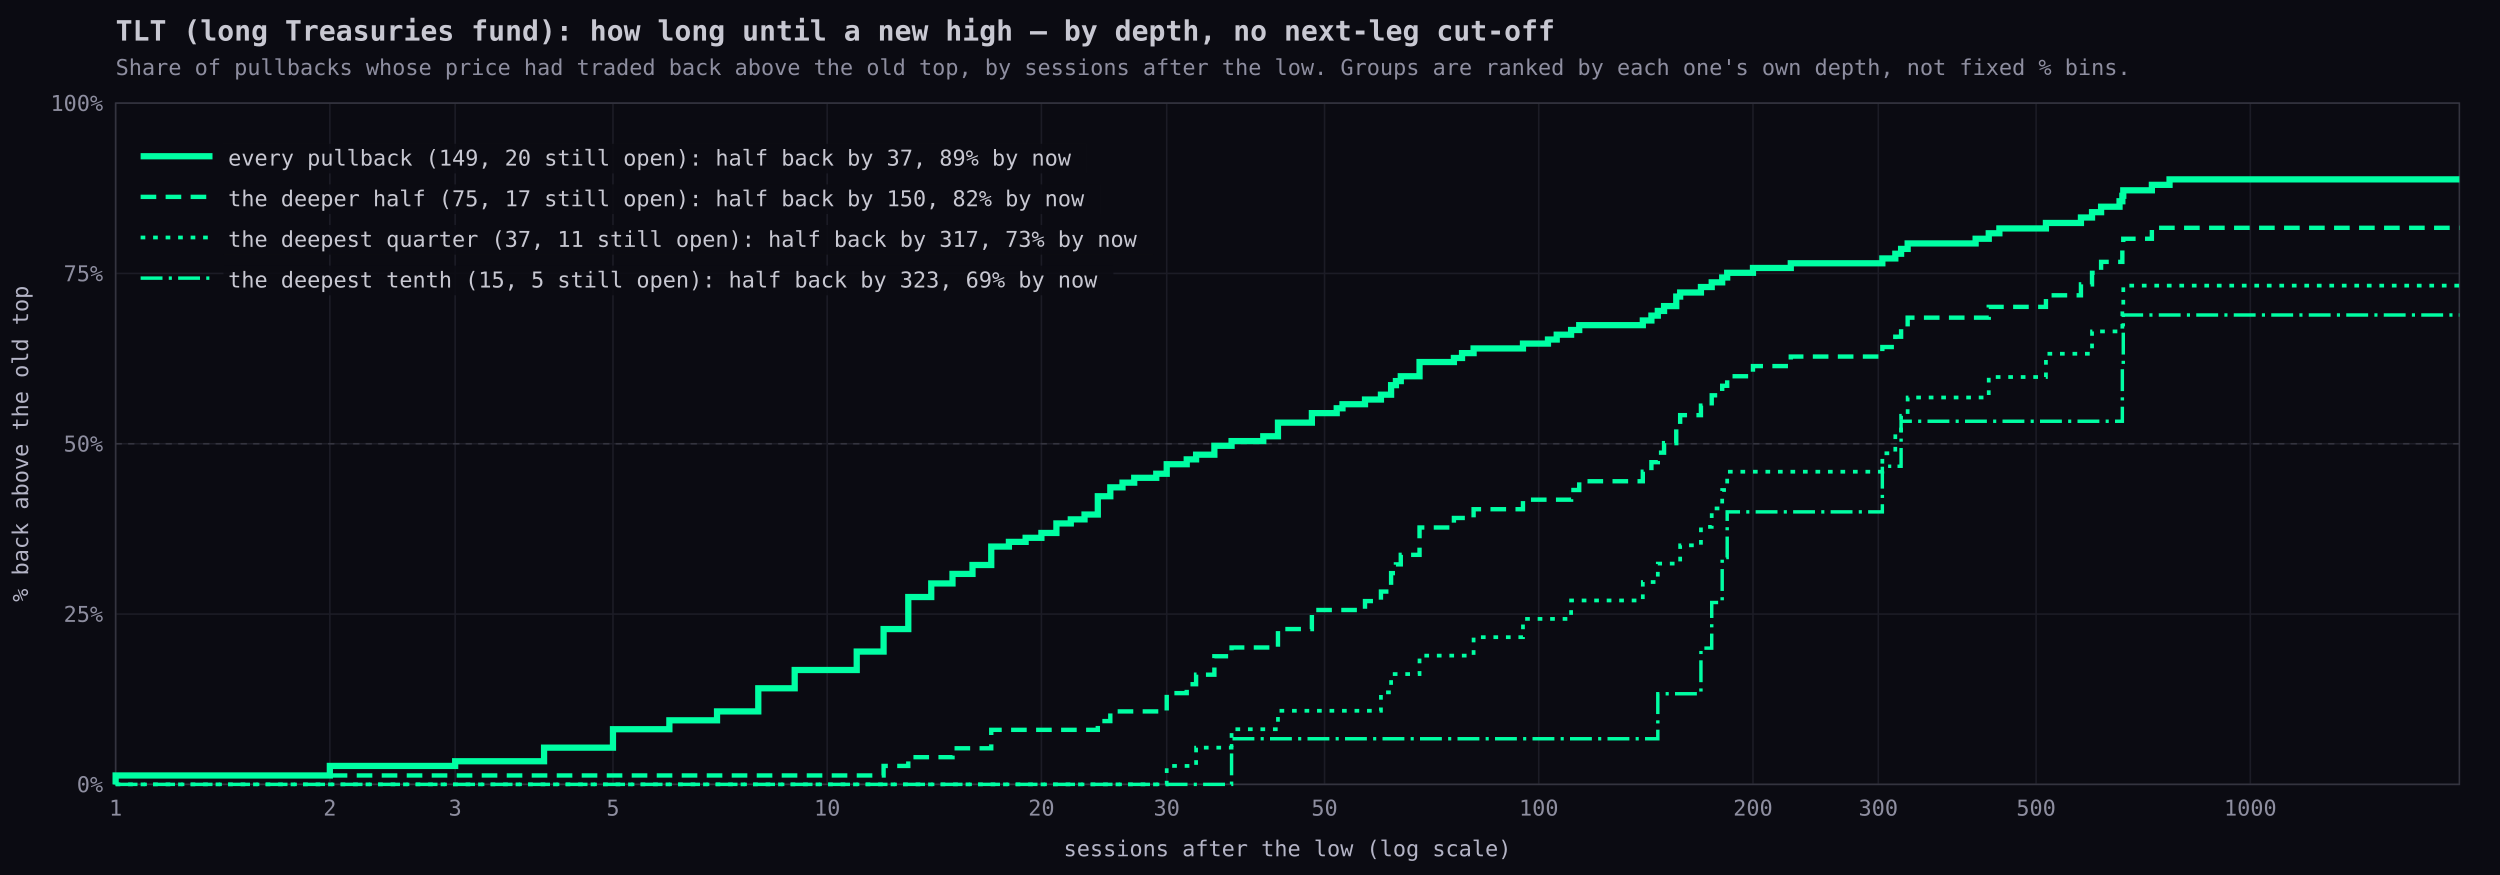
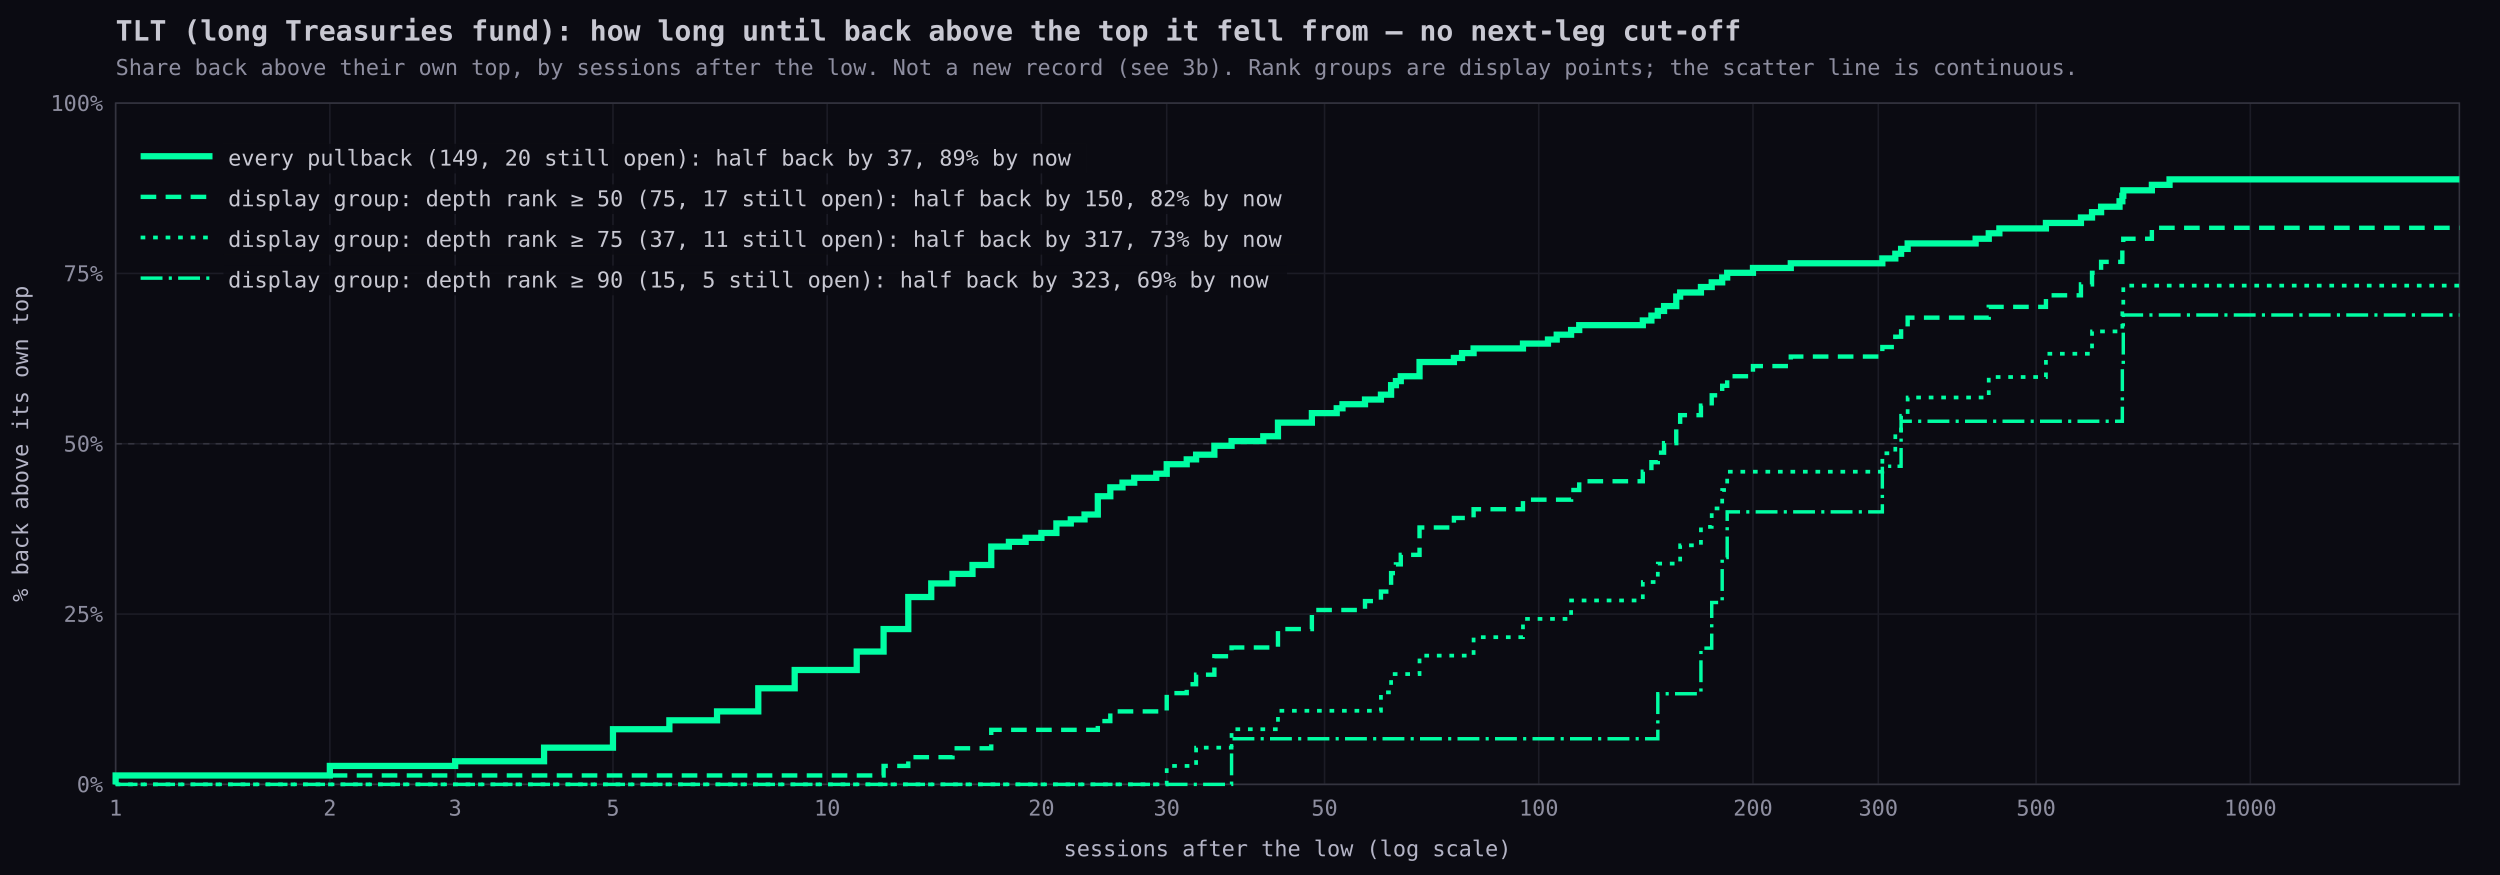
<svg xmlns="http://www.w3.org/2000/svg" viewBox="0 0 1600 560" width="1600" height="560" font-family="ui-monospace,SFMono-Regular,Menlo,monospace">
  <rect width="1600" height="560" fill="#0B0B12" />
-   <text x="74" y="26" font-size="18" fill="#C8C8D2" font-weight="600">TLT (long Treasuries fund): how long until a new high — by depth, no next-leg cut-off</text>
-   <text x="74" y="48" font-size="14" fill="#8E8EA0">Share of pullbacks whose price had traded back above the old top, by sessions after the low. Groups are ranked by each one's own depth, not fixed % bins.</text>
+   <text x="74" y="26" font-size="18" fill="#C8C8D2" font-weight="600">TLT (long Treasuries fund): how long until back above the top it fell from — no next-leg cut-off</text>
+   <text x="74" y="48" font-size="14" fill="#8E8EA0">Share back above their own top, by sessions after the low. Not a new record (see 3b). Rank groups are display points; the scatter line is continuous.</text>
  <line x1="74" x2="1574" y1="502.0" y2="502.0" stroke="#1C1C26" />
  <text x="66" y="507.0" font-size="14" fill="#8E8EA0" text-anchor="end">0%</text>
  <line x1="74" x2="1574" y1="393.0" y2="393.0" stroke="#1C1C26" />
  <text x="66" y="398.0" font-size="14" fill="#8E8EA0" text-anchor="end">25%</text>
  <line x1="74" x2="1574" y1="284.0" y2="284.0" stroke="#1C1C26" />
  <text x="66" y="289.0" font-size="14" fill="#8E8EA0" text-anchor="end">50%</text>
  <line x1="74" x2="1574" y1="175.0" y2="175.0" stroke="#1C1C26" />
  <text x="66" y="180.0" font-size="14" fill="#8E8EA0" text-anchor="end">75%</text>
  <line x1="74" x2="1574" y1="66.0" y2="66.0" stroke="#1C1C26" />
  <text x="66" y="71.0" font-size="14" fill="#8E8EA0" text-anchor="end">100%</text>
  <line y1="66" y2="502" x1="74.0" x2="74.0" stroke="#1C1C26" />
  <text y="522" x="74.0" font-size="14" fill="#8E8EA0" text-anchor="middle">1</text>
  <line y1="66" y2="502" x1="211.1" x2="211.1" stroke="#1C1C26" />
  <text y="522" x="211.1" font-size="14" fill="#8E8EA0" text-anchor="middle">2</text>
  <line y1="66" y2="502" x1="291.3" x2="291.3" stroke="#1C1C26" />
  <text y="522" x="291.3" font-size="14" fill="#8E8EA0" text-anchor="middle">3</text>
  <line y1="66" y2="502" x1="392.3" x2="392.3" stroke="#1C1C26" />
  <text y="522" x="392.3" font-size="14" fill="#8E8EA0" text-anchor="middle">5</text>
  <line y1="66" y2="502" x1="529.4" x2="529.4" stroke="#1C1C26" />
  <text y="522" x="529.4" font-size="14" fill="#8E8EA0" text-anchor="middle">10</text>
  <line y1="66" y2="502" x1="666.5" x2="666.5" stroke="#1C1C26" />
  <text y="522" x="666.5" font-size="14" fill="#8E8EA0" text-anchor="middle">20</text>
  <line y1="66" y2="502" x1="746.7" x2="746.7" stroke="#1C1C26" />
  <text y="522" x="746.7" font-size="14" fill="#8E8EA0" text-anchor="middle">30</text>
  <line y1="66" y2="502" x1="847.7" x2="847.7" stroke="#1C1C26" />
  <text y="522" x="847.7" font-size="14" fill="#8E8EA0" text-anchor="middle">50</text>
  <line y1="66" y2="502" x1="984.8" x2="984.8" stroke="#1C1C26" />
  <text y="522" x="984.8" font-size="14" fill="#8E8EA0" text-anchor="middle">100</text>
  <line y1="66" y2="502" x1="1121.9" x2="1121.9" stroke="#1C1C26" />
  <text y="522" x="1121.9" font-size="14" fill="#8E8EA0" text-anchor="middle">200</text>
  <line y1="66" y2="502" x1="1202.1" x2="1202.1" stroke="#1C1C26" />
  <text y="522" x="1202.1" font-size="14" fill="#8E8EA0" text-anchor="middle">300</text>
  <line y1="66" y2="502" x1="1303.1" x2="1303.1" stroke="#1C1C26" />
  <text y="522" x="1303.1" font-size="14" fill="#8E8EA0" text-anchor="middle">500</text>
  <line y1="66" y2="502" x1="1440.2" x2="1440.2" stroke="#1C1C26" />
  <text y="522" x="1440.2" font-size="14" fill="#8E8EA0" text-anchor="middle">1000</text>
  <rect x="74" y="66" width="1500" height="436" fill="none" stroke="#34343F" />
  <text x="824" y="548" font-size="14" fill="#B4B4C6" text-anchor="middle">sessions after the low (log scale)</text>
-   <text transform="translate(18 284) rotate(-90)" font-size="14" fill="#B4B4C6" text-anchor="middle">% back above the old top</text>
+   <text transform="translate(18 284) rotate(-90)" font-size="14" fill="#B4B4C6" text-anchor="middle">% back above its own top</text>
  <line x1="74" x2="1574" y1="284" y2="284" stroke="#34343F" stroke-dasharray="4 4" />
  <polyline points="74.0,502.0 74.0,502.0 74.0,496.3 211.1,496.3 211.1,490.2 291.3,490.2 291.3,487.2 348.2,487.2 348.2,478.5 392.3,478.5 392.3,466.7 428.4,466.7 428.4,461.0 458.9,461.0 458.9,455.3 485.3,455.3 485.3,440.5 508.6,440.5 508.6,428.8 548.3,428.8 548.3,417.0 565.5,417.0 565.5,402.6 581.3,402.6 581.3,382.1 596.0,382.1 596.0,373.4 609.6,373.4 609.6,367.3 622.4,367.3 622.4,361.6 634.4,361.6 634.4,349.8 645.7,349.8 645.7,346.8 656.4,346.8 656.4,344.2 666.5,344.2 666.5,341.1 676.1,341.1 676.1,335.0 685.3,335.0 685.3,332.4 694.1,332.4 694.1,329.3 702.6,329.3 702.6,317.6 710.6,317.6 710.6,311.9 718.4,311.9 718.4,308.9 725.9,308.9 725.9,305.8 740.0,305.8 740.0,303.2 746.7,303.2 746.7,297.1 759.5,297.1 759.5,294.0 765.5,294.0 765.5,291.0 777.2,291.0 777.2,285.3 788.2,285.3 788.2,282.3 808.5,282.3 808.5,279.2 817.9,279.2 817.9,270.5 839.6,270.5 839.6,264.4 855.5,264.4 855.5,261.3 859.2,261.3 859.2,258.7 873.6,258.7 873.6,255.7 883.8,255.7 883.8,252.6 890.3,252.6 890.3,246.5 893.4,246.5 893.4,243.9 896.5,243.9 896.5,240.8 908.5,240.8 908.5,231.7 930.5,231.7 930.5,229.1 935.7,229.1 935.7,226.0 943.1,226.0 943.1,223.0 974.7,223.0 974.7,219.9 990.7,219.9 990.7,217.3 996.3,217.3 996.3,214.2 1005.5,214.2 1005.5,211.2 1010.7,211.2 1010.7,208.1 1051.4,208.1 1051.4,205.1 1056.9,205.1 1056.9,202.0 1061.0,202.0 1061.0,199.0 1065.0,199.0 1065.0,195.9 1072.8,195.9 1072.8,189.8 1075.3,189.8 1075.3,187.2 1088.6,187.2 1088.6,183.7 1095.5,183.7 1095.5,180.7 1102.2,180.7 1102.2,177.6 1105.4,177.6 1105.4,174.6 1121.9,174.6 1121.9,171.5 1146.1,171.5 1146.1,168.5 1204.7,168.5 1204.7,165.4 1213.0,165.4 1213.0,162.4 1216.7,162.4 1216.7,159.3 1220.9,159.3 1220.9,155.8 1264.4,155.8 1264.4,152.8 1272.8,152.8 1272.8,149.3 1279.6,149.3 1279.6,146.2 1309.4,146.2 1309.4,142.7 1331.8,142.7 1331.8,139.2 1338.9,139.2 1338.9,135.8 1344.7,135.8 1344.7,132.3 1356.5,132.3 1356.5,128.8 1358.3,128.8 1358.3,125.3 1358.9,125.3 1358.9,121.8 1377.2,121.8 1377.2,118.3 1388.5,118.3 1388.5,114.8 1574.0,114.8" fill="none" stroke="#00FFA3" stroke-width="4" />
  <line x1="90" x2="136" y1="100" y2="100" stroke="#00FFA3" stroke-width="4" />
  <rect x="143.0" y="92.0" width="552.6" height="19" fill="#0B0B12" opacity="0.85" />
  <text x="146.0" y="106.0" font-size="14" fill="#C8C8D2" text-anchor="start">every pullback (149, 20 still open): half back by 37, 89% by now</text>
  <polyline points="74.0,502.0 74.0,502.0 74.0,496.3 565.5,496.3 565.5,490.2 581.3,490.2 581.3,484.6 609.6,484.6 609.6,478.9 634.4,478.9 634.4,467.1 702.6,467.1 702.6,461.5 710.6,461.5 710.6,455.3 746.7,455.3 746.7,443.6 759.5,443.6 759.5,437.9 765.5,437.9 765.5,431.8 777.2,431.8 777.2,420.0 788.2,420.0 788.2,414.4 817.9,414.4 817.9,402.6 839.6,402.6 839.6,390.4 873.6,390.4 873.6,384.7 883.8,384.7 883.8,378.6 890.3,378.6 890.3,366.8 893.4,366.8 893.4,361.2 896.5,361.2 896.5,355.1 908.5,355.1 908.5,337.6 930.5,337.6 930.5,331.5 943.1,331.5 943.1,325.9 974.7,325.9 974.7,319.8 1005.5,319.8 1005.5,313.6 1010.7,313.6 1010.7,308.0 1051.4,308.0 1051.4,301.9 1056.9,301.9 1056.9,295.8 1061.0,295.8 1061.0,289.7 1065.0,289.7 1065.0,283.6 1072.8,283.6 1072.8,271.8 1075.3,271.8 1075.3,265.7 1088.6,265.7 1088.6,259.6 1095.5,259.6 1095.5,253.0 1102.2,253.0 1102.2,246.9 1105.4,246.9 1105.4,240.8 1121.9,240.8 1121.9,234.3 1146.1,234.3 1146.1,228.2 1204.7,228.2 1204.7,222.1 1213.0,222.1 1213.0,215.5 1216.7,215.5 1216.7,209.4 1220.9,209.4 1220.9,203.3 1272.8,203.3 1272.8,196.4 1309.4,196.4 1309.4,189.0 1331.8,189.0 1331.8,182.0 1338.9,182.0 1338.9,174.6 1344.7,174.6 1344.7,167.6 1358.3,167.6 1358.3,160.2 1358.9,160.2 1358.9,152.8 1377.2,152.8 1377.2,145.8 1574.0,145.8" fill="none" stroke="#00FFA3" stroke-width="2.8" stroke-dasharray="10 6" />
  <line x1="90" x2="136" y1="126" y2="126" stroke="#00FFA3" stroke-width="2.8" stroke-dasharray="10 6" />
-   <rect x="143.0" y="118.0" width="561.1" height="19" fill="#0B0B12" opacity="0.85" />
-   <text x="146.0" y="132.0" font-size="14" fill="#C8C8D2" text-anchor="start">the deeper half (75, 17 still open): half back by 150, 82% by now</text>
+   <rect x="143.0" y="118.0" width="689.2" height="19" fill="#0B0B12" opacity="0.85" />
+   <text x="146.0" y="132.0" font-size="14" fill="#C8C8D2" text-anchor="start">display group: depth rank ≥ 50 (75, 17 still open): half back by 150, 82% by now</text>
  <polyline points="74.0,502.0 746.7,502.0 746.7,490.2 765.5,490.2 765.5,478.5 788.2,478.5 788.2,466.7 817.9,466.7 817.9,454.9 883.8,454.9 883.8,443.1 890.3,443.1 890.3,431.4 908.5,431.4 908.5,419.6 943.1,419.6 943.1,407.8 974.7,407.8 974.7,396.1 1005.5,396.1 1005.5,384.3 1051.4,384.3 1051.4,372.5 1061.0,372.5 1061.0,360.7 1075.3,360.7 1075.3,349.0 1088.6,349.0 1088.6,337.2 1095.5,337.2 1095.5,325.4 1102.2,325.4 1102.2,313.6 1105.4,313.6 1105.4,301.9 1204.7,301.9 1204.7,290.1 1213.0,290.1 1213.0,277.9 1216.7,277.9 1216.7,266.1 1220.9,266.1 1220.9,254.4 1272.8,254.4 1272.8,241.3 1309.4,241.3 1309.4,226.4 1338.9,226.4 1338.9,212.1 1358.3,212.1 1358.3,197.2 1358.9,197.2 1358.9,182.8 1574.0,182.8" fill="none" stroke="#00FFA3" stroke-width="2.4" stroke-dasharray="3 5" />
  <line x1="90" x2="136" y1="152" y2="152" stroke="#00FFA3" stroke-width="2.4" stroke-dasharray="3 5" />
-   <rect x="143.0" y="144.0" width="595.3" height="19" fill="#0B0B12" opacity="0.85" />
-   <text x="146.0" y="158.0" font-size="14" fill="#C8C8D2" text-anchor="start">the deepest quarter (37, 11 still open): half back by 317, 73% by now</text>
+   <rect x="143.0" y="144.0" width="689.2" height="19" fill="#0B0B12" opacity="0.85" />
+   <text x="146.0" y="158.0" font-size="14" fill="#C8C8D2" text-anchor="start">display group: depth rank ≥ 75 (37, 11 still open): half back by 317, 73% by now</text>
  <polyline points="74.0,502.0 788.2,502.0 788.2,472.8 1061.0,472.8 1061.0,444.0 1088.6,444.0 1088.6,414.8 1095.5,414.8 1095.5,385.6 1102.2,385.6 1102.2,356.8 1105.4,356.8 1105.4,327.6 1204.7,327.6 1204.7,298.4 1216.7,298.4 1216.7,269.6 1358.3,269.6 1358.3,235.6 1358.9,235.6 1358.9,201.6 1574.0,201.6" fill="none" stroke="#00FFA3" stroke-width="2.2" stroke-dasharray="14 4 2 4" />
  <line x1="90" x2="136" y1="178" y2="178" stroke="#00FFA3" stroke-width="2.2" stroke-dasharray="14 4 2 4" />
-   <rect x="143.0" y="170.0" width="569.6" height="19" fill="#0B0B12" opacity="0.85" />
-   <text x="146.0" y="184.0" font-size="14" fill="#C8C8D2" text-anchor="start">the deepest tenth (15, 5 still open): half back by 323, 69% by now</text>
+   <rect x="143.0" y="170.0" width="680.7" height="19" fill="#0B0B12" opacity="0.85" />
+   <text x="146.0" y="184.0" font-size="14" fill="#C8C8D2" text-anchor="start">display group: depth rank ≥ 90 (15, 5 still open): half back by 323, 69% by now</text>
</svg>
